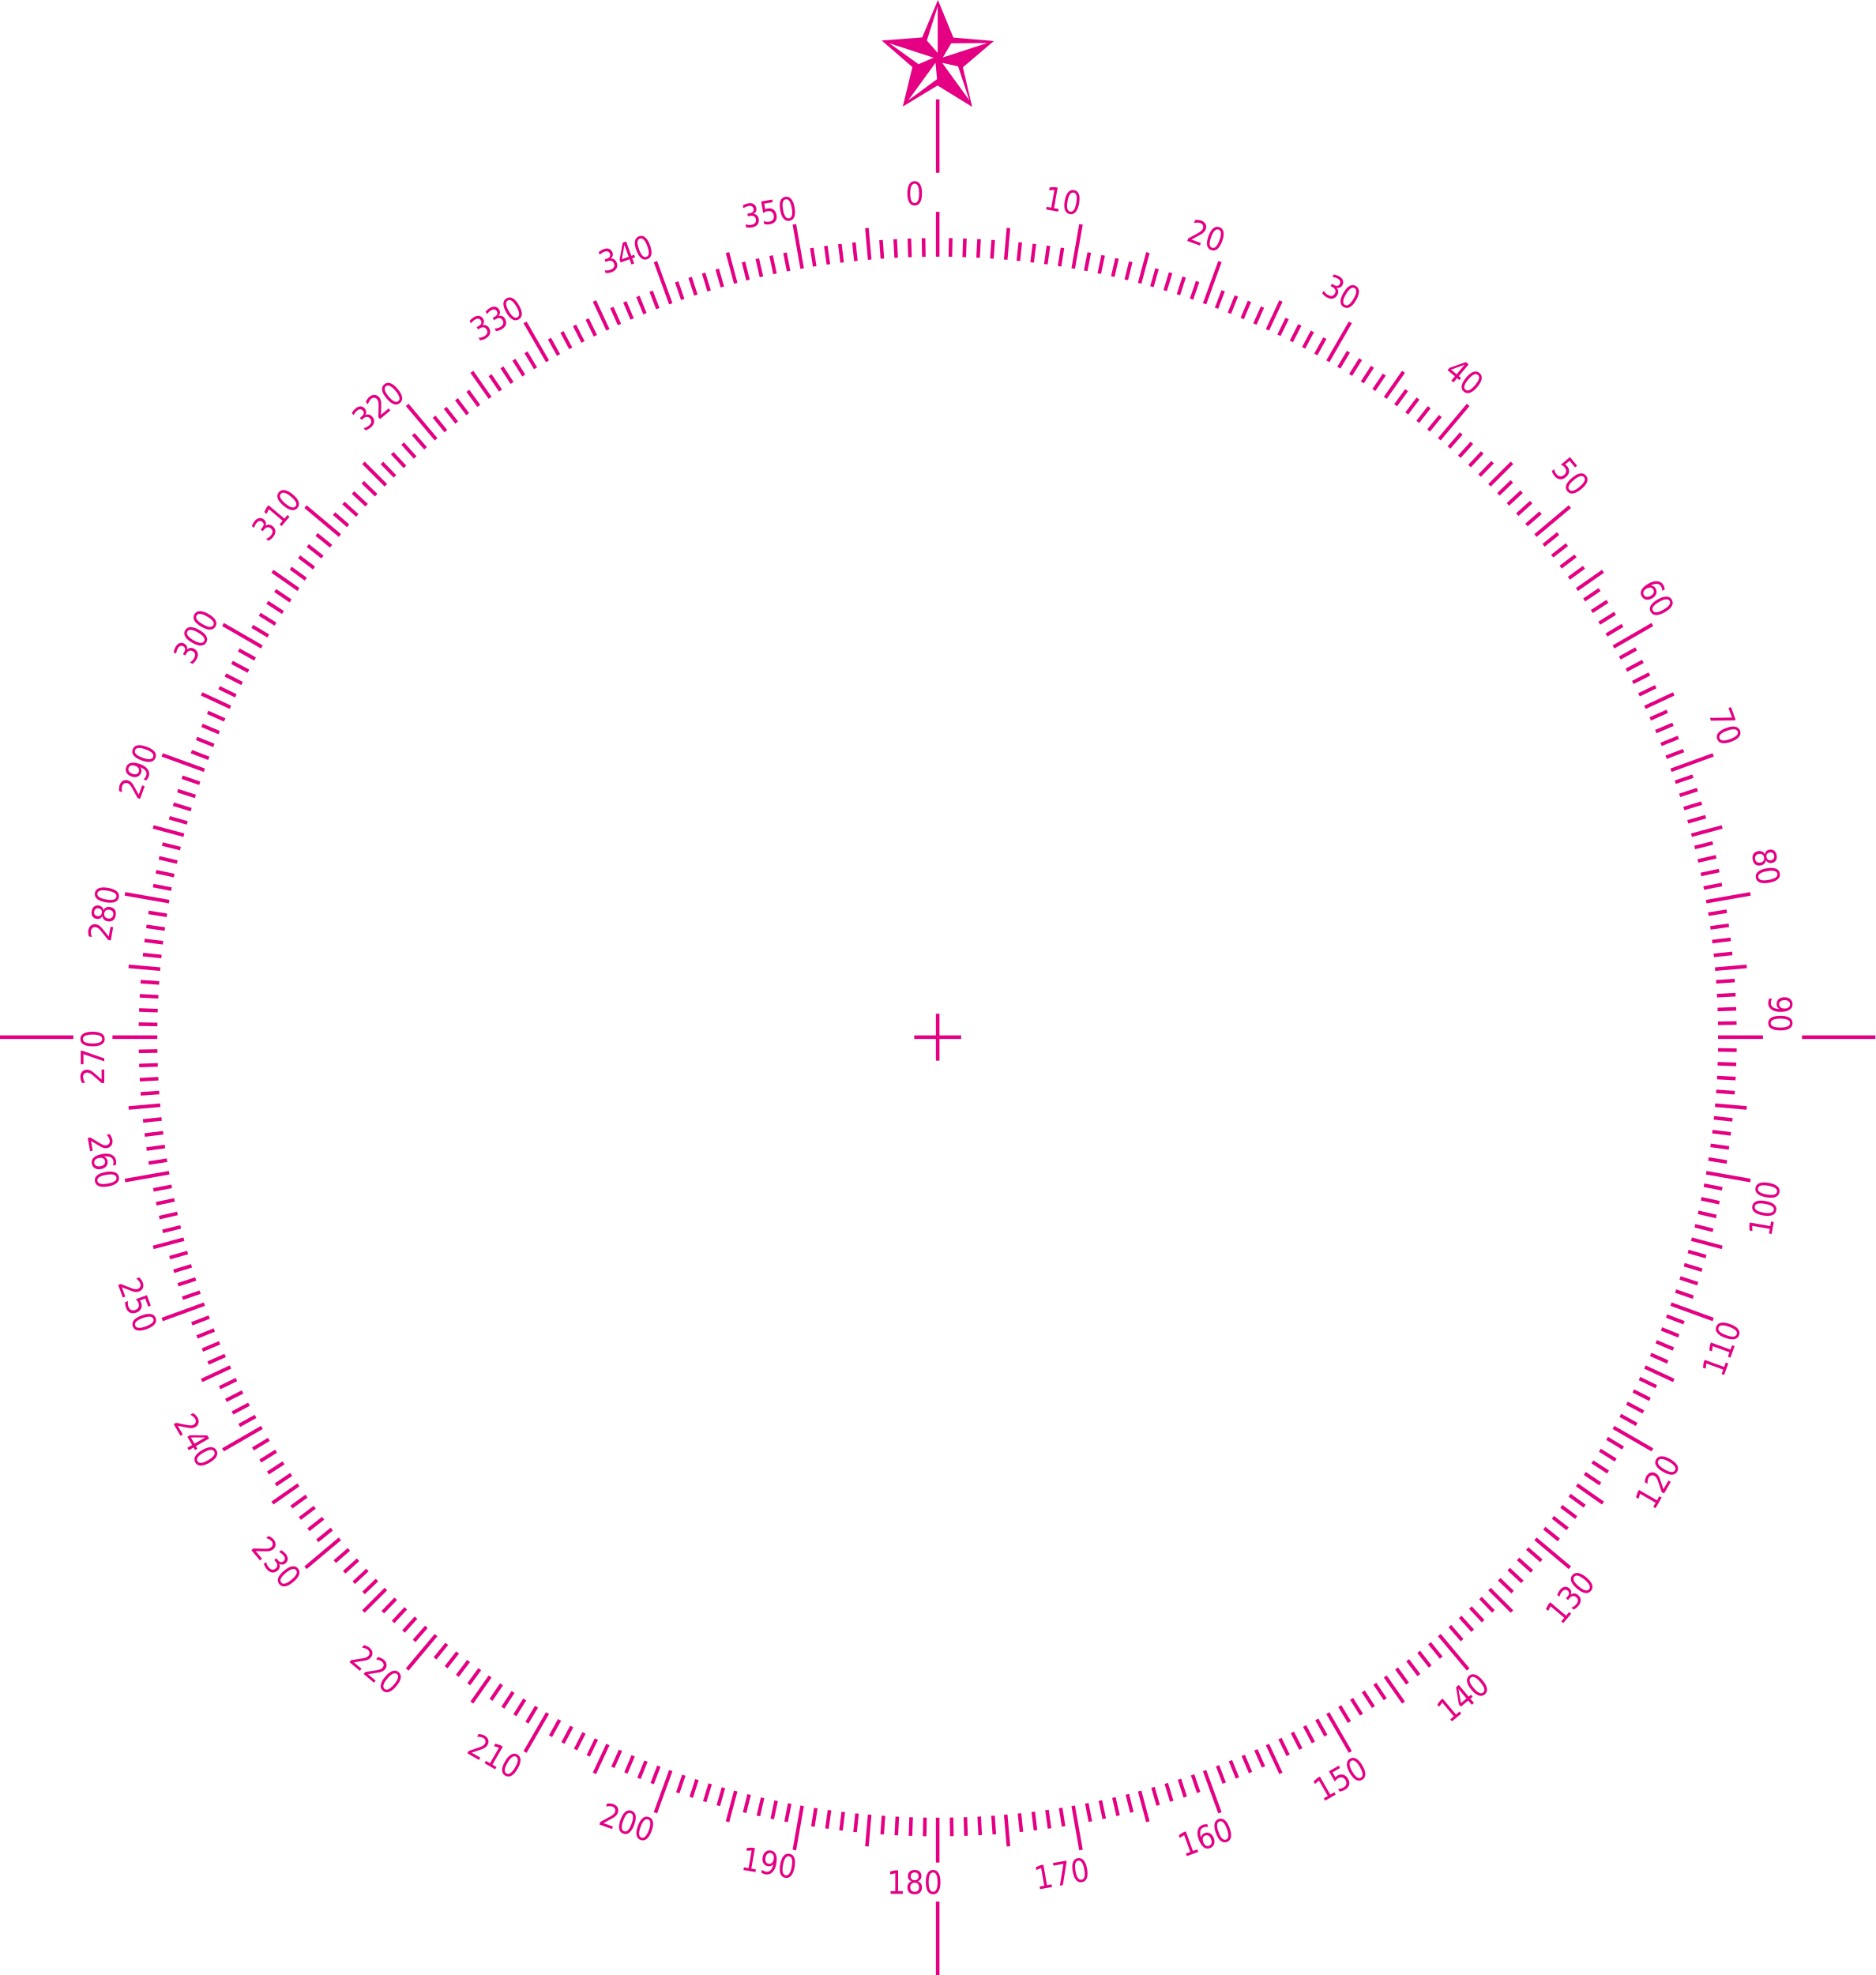
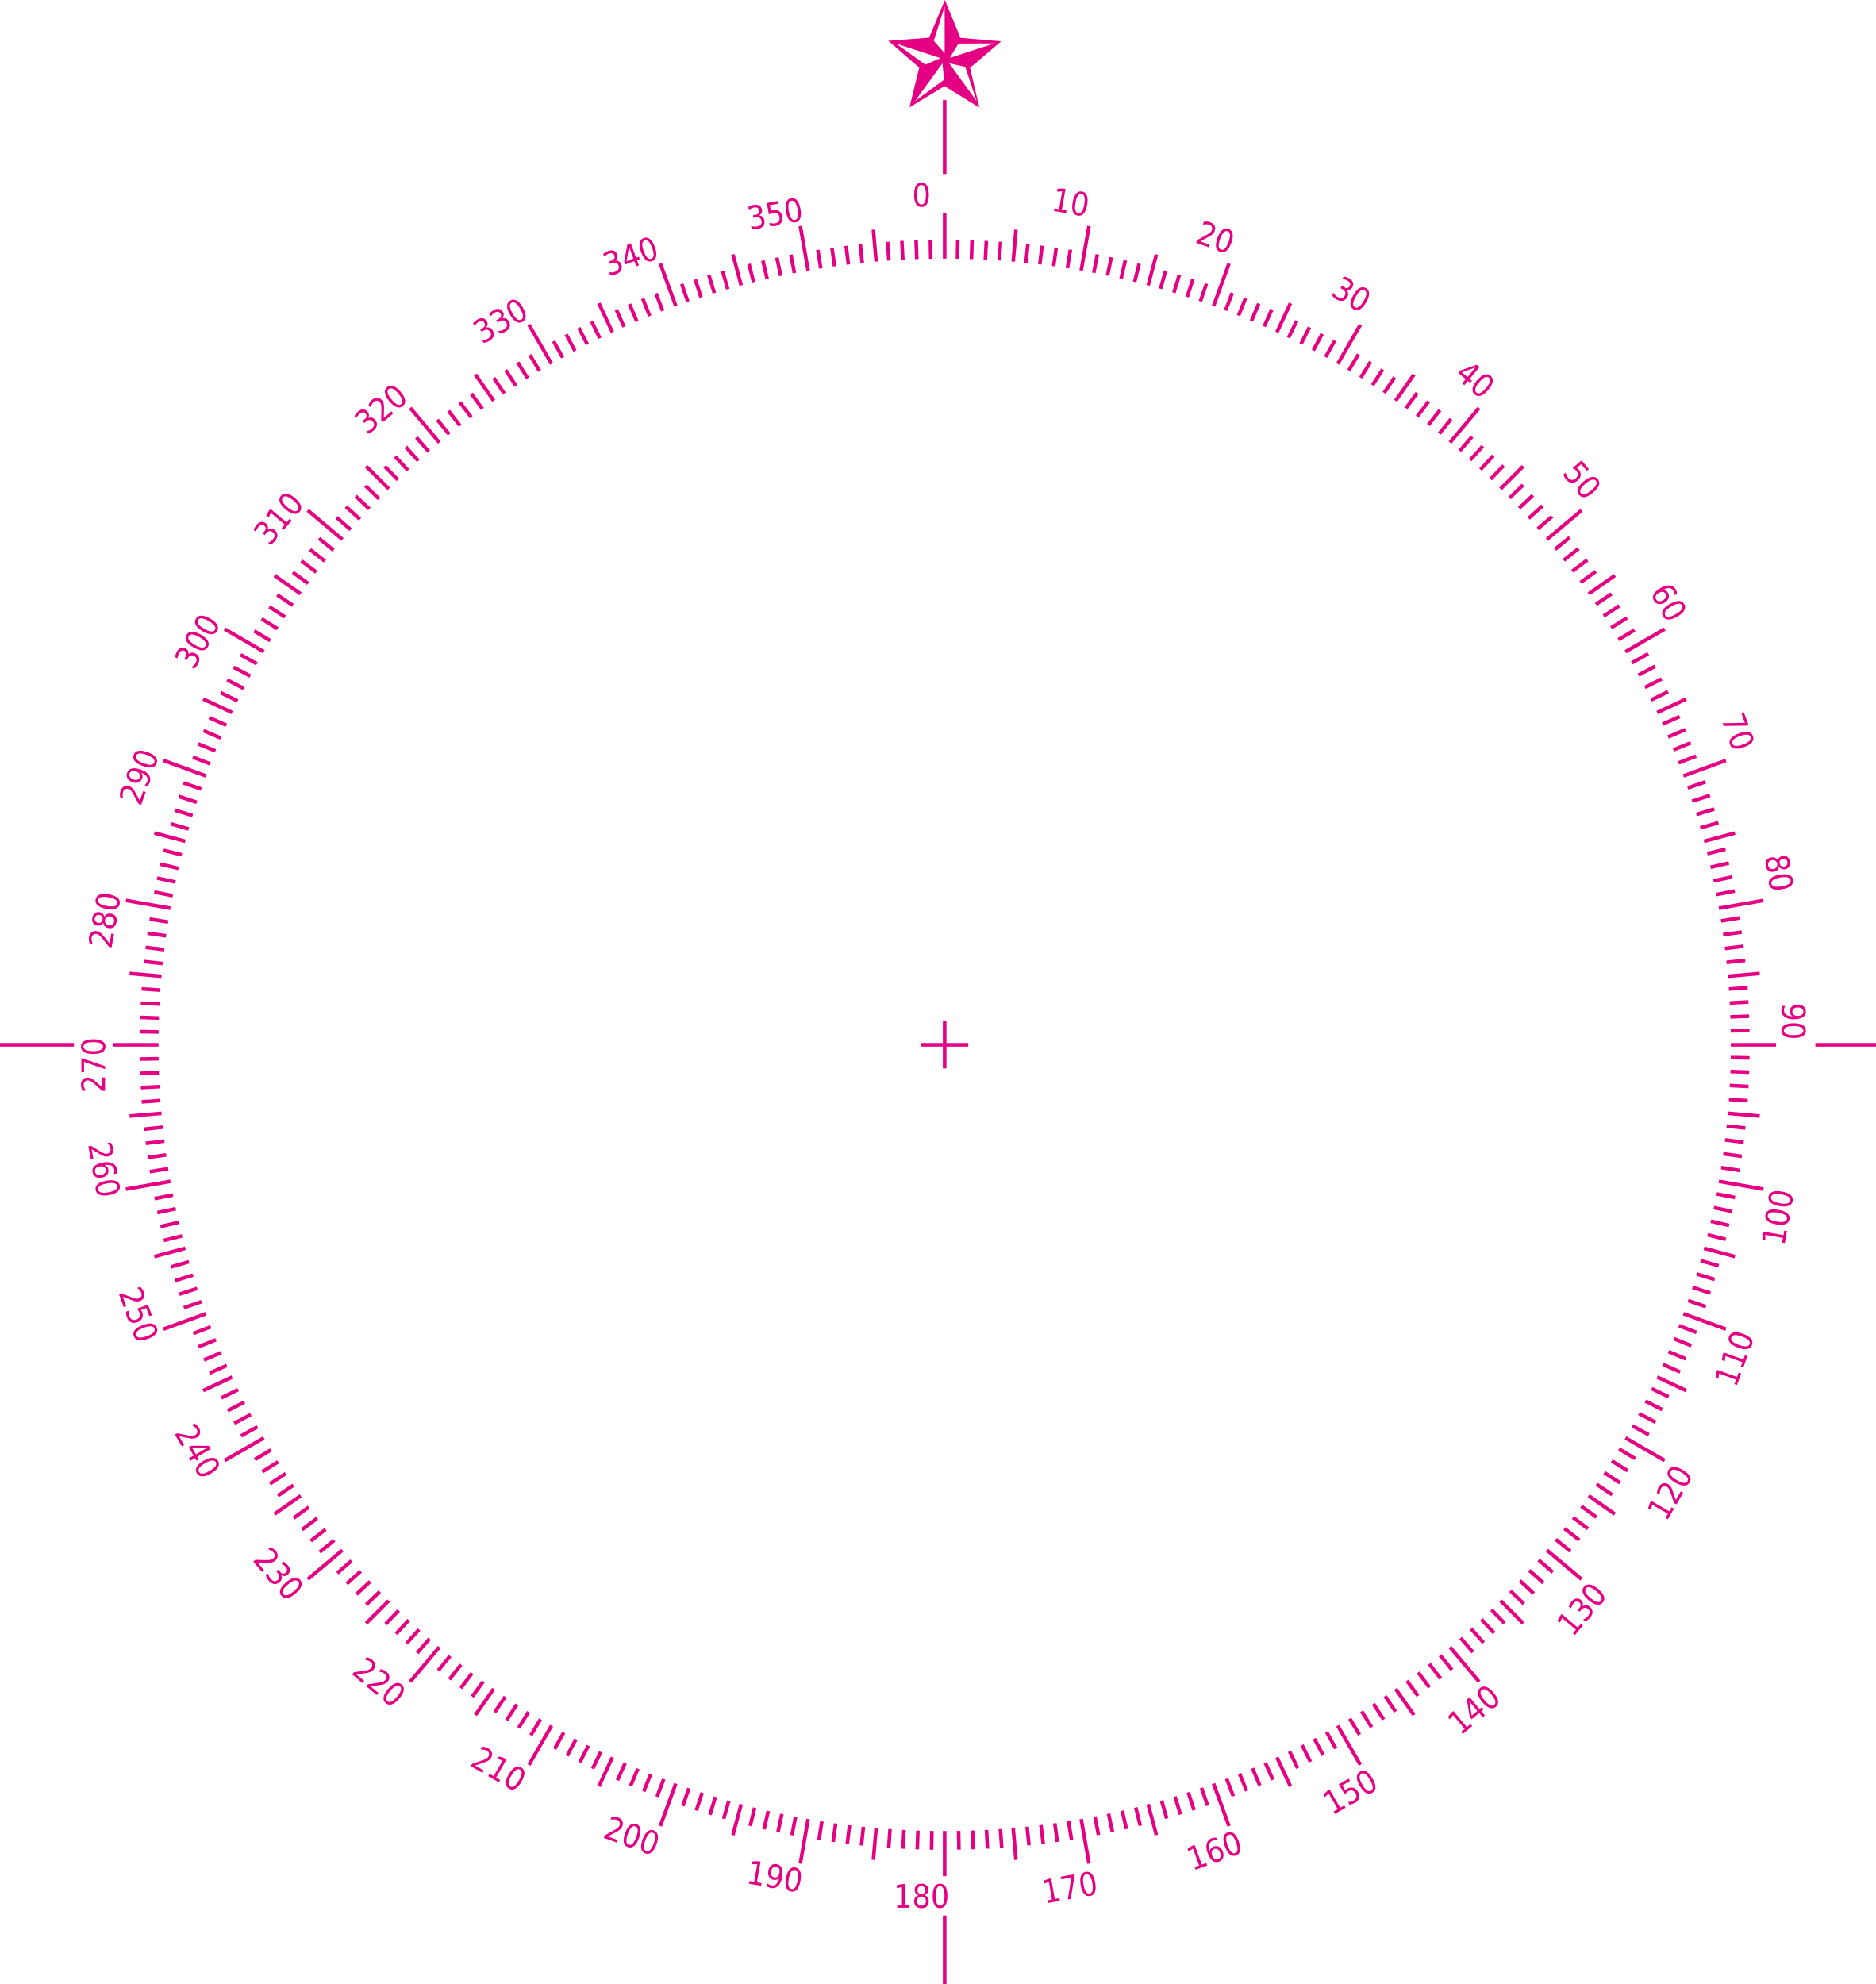
- <svg xmlns="http://www.w3.org/2000/svg" version="1.0" id="svg1901" viewport="0 0 104.755 110.305">
+ <svg xmlns="http://www.w3.org/2000/svg" version="1.0" id="svg1901" viewport="0 0 104.755 110.305" width="104px" height="110px">
  <defs id="defs1903" />
  <g id="g2491" transform="matrix(0.1,0,0,0.1,-2.625,-1.278125)">
    <path style="color:#000000;font-style:normal;font-variant:normal;font-weight:normal;font-stretch:semi-condensed;font-size:18px;line-height:125%;font-family:'DejaVu Sans';-inkscape-font-specification:'DejaVu Sans Semi-Condensed';text-align:center;writing-mode:lr-tb;text-anchor:middle;display:inline;overflow:visible;visibility:visible;fill:none;stroke:#e50083;stroke-width:2;stroke-linecap:butt;stroke-linejoin:miter;stroke-miterlimit:4;stroke-dashoffset:0;stroke-opacity:1;marker:none;enable-background:accumulate" id="path6011" d="m 806.344,944.632 6.117,8.419 m 0.102,-13.021 6.263,8.311 m -0.126,-13.021 6.407,8.201 m -0.353,-13.016 6.549,8.088 m -1.088,-12.619 16.114,19.204 m 37.614,-72.931 19.204,16.114 m -67.049,32.59 6.828,7.854 m -1.034,-12.98 6.963,7.734 m -1.26,-12.96 7.098,7.611 m -1.486,-12.936 7.229,7.486 m 3.239,-17.994 7.486,7.229 m -2.161,-12.84 7.611,7.097 m -2.385,-12.801 7.734,6.964 m -2.608,-12.757 7.854,6.828 m 1.658,-18.207 8.088,6.549 m -3.272,-12.603 8.201,6.407 m -3.492,-12.544 8.311,6.263 m -3.71,-12.482 8.419,6.117 m -53.161,46.289 12.547,12.547 m 56.73,-102.815 21.71,12.534 m 10.402,-81.398 23.557,8.574 m -3.891,-81.967 24.688,4.353 m -18.065,-80.047 25.068,2e-5 m -31.691,-75.694 24.688,-4.353 m -92.516,323.694 8.628,5.819 m -4.358,-12.27 8.728,5.668 m -4.572,-12.192 8.826,5.515 m -4.784,-12.111 8.921,5.36 m -1.529,-18.219 9.102,5.045 m -5.411,-11.844 9.189,4.886 m -5.617,-11.747 9.273,4.725 m -5.821,-11.648 9.354,4.562 m -3.111,-18.016 9.507,4.233 m -6.422,-11.327 9.579,4.066 m -6.619,-11.213 9.649,3.898 m -6.814,-11.096 9.716,3.729 m -4.669,-17.677 9.84,3.388 m -7.385,-10.724 9.897,3.216 m -7.571,-10.594 9.952,3.043 m -7.755,-10.46 10.004,2.868 m -6.192,-17.202 10.098,2.518 m -8.292,-10.04 10.14,2.341 m -8.466,-9.893 10.18,2.164 m -8.637,-9.744 10.216,1.986 m -7.668,-16.597 10.279,1.628 m -9.135,-9.279 10.306,1.448 m -9.296,-9.118 10.329,1.268 m -9.454,-8.954 10.35,1.088 m -9.085,-15.866 10.382,0.726 m -9.909,-8.447 10.393,0.545 m -10.055,-8.273 10.401,0.363 m -10.198,-8.096 10.405,0.182 m -10.433,-15.014 10.405,-0.182 m -10.608,-7.551 10.4,-0.363 m -10.738,-7.365 10.393,-0.545 m -10.865,-7.177 10.382,-0.726 m -11.702,-14.047 10.35,-1.088 m -11.225,-6.598 10.329,-1.268 m -11.339,-6.401 10.306,-1.448 m -11.449,-6.202 10.279,-1.628 m -12.882,-12.974 10.216,-1.986 m -11.758,-5.595 10.179,-2.164 m -11.854,-5.389 10.14,-2.341 m -11.946,-5.181 10.098,-2.518 m -75.88,358.486 14.535,10.177 m 23.456,-75.979 16.081,7.499 m 9.906,-78.898 17.139,4.592 m -3.945,-79.42 17.676,1.546 m -17.676,-77.528 17.676,-1.546 M 325.408,218.48 320.048,209.559 m -1.236,12.962 -5.515,-8.826 m -1.009,12.982 -5.668,-8.728 m -0.783,12.998 -5.819,-8.628 m -88.834,95.512 -8.088,-6.549 m 3.272,12.603 -8.201,-6.407 m 3.492,12.544 -8.311,-6.263 m 3.71,12.482 -8.419,-6.117 m -0.065,18.283 -8.628,-5.819 m 4.358,12.27 -8.728,-5.668 m 4.572,12.192 -8.826,-5.515 m 4.784,12.111 -8.92,-5.36 m 102.648,-104.483 -16.114,-19.204 m -37.614,72.931 -19.204,-16.114 m 96.803,-56.272 -6.117,-8.419 m -0.101,13.021 -6.263,-8.311 m 0.126,13.021 -6.407,-8.201 m 0.353,13.016 -6.549,-8.088 m -4.795,17.643 -6.828,-7.854 m 1.034,12.98 -6.964,-7.734 m 1.26,12.96 -7.097,-7.611 m 1.486,12.936 -7.229,-7.486 m -3.239,17.994 -7.486,-7.229 m 2.161,12.841 -7.611,-7.098 m 2.385,12.801 -7.734,-6.964 m 2.608,12.757 -7.854,-6.828 m 87.163,-64.64 -10.177,-14.535 m -48.028,63.375 -12.547,-12.547 m -36.293,70.752 -14.535,-10.177 m -5.902,42.252 -21.71,-12.534 m -10.402,81.398 -23.557,-8.574 m 3.891,81.967 -24.688,-4.353 m 18.065,80.047 -25.068,10e-6 m 31.691,75.693 -24.688,4.353 m 44.353,69.04 -23.557,8.574 m 55.668,60.29 -21.71,12.534 m 17.901,-441.703 -9.102,-5.045 m 5.411,11.844 -9.189,-4.886 m 5.617,11.747 -9.273,-4.725 m 5.821,11.648 -9.354,-4.562 m 3.111,18.016 -9.507,-4.233 m 6.423,11.327 -9.58,-4.066 m 6.619,11.213 -9.649,-3.898 m 6.814,11.096 -9.716,-3.73 m 4.669,17.677 -9.84,-3.388 m 7.385,10.724 -9.898,-3.216 m 7.571,10.594 -9.952,-3.043 m 7.755,10.46 -10.004,-2.869 m 6.192,17.202 -10.098,-2.518 m 8.292,10.04 -10.14,-2.341 m 8.466,9.893 -10.18,-2.164 m 8.637,9.744 -10.216,-1.986 m 7.668,16.597 -10.279,-1.628 m 9.135,9.279 -10.306,-1.448 m 9.296,9.118 -10.329,-1.268 m 9.454,8.954 -10.35,-1.088 m 9.085,15.866 -10.382,-0.726 m 9.909,8.447 -10.393,-0.545 m 10.055,8.273 -10.401,-0.363 m 10.198,8.096 -10.405,-0.182 m 10.433,15.014 -10.405,0.182 m 10.608,7.551 -10.401,0.363 m 10.738,7.365 -10.393,0.545 m 10.865,7.177 -10.382,0.726 m 11.702,14.047 -10.35,1.088 m 11.226,6.598 -10.329,1.268 m 11.339,6.401 -10.306,1.448 m 11.449,6.202 -10.279,1.628 m 12.882,12.974 -10.216,1.986 m 11.758,5.595 -10.18,2.164 m 11.854,5.389 -10.14,2.341 m 11.946,5.181 -10.098,2.518 m 13.964,11.802 -10.004,2.869 m 12.201,4.549 -9.952,3.043 m 12.278,4.335 -9.898,3.216 m 12.352,4.12 -9.84,3.388 m 14.939,10.54 -9.716,3.729 m 12.551,3.468 -9.649,3.899 m 12.609,3.248 -9.58,4.066 m 12.664,3.028 -9.507,4.233 m 15.801,9.198 -9.354,4.562 m 12.805,2.361 -9.273,4.725 m 12.845,2.137 -9.189,4.886 m 12.88,1.913 -9.102,5.045 m -4.938,-401.054 -16.081,-7.499 m -9.906,78.898 -17.139,-4.592 m 3.945,79.42 -17.676,-1.546 m 17.676,77.528 -17.676,1.546 m 30.87,73.281 -17.139,4.592 m 43.126,66.807 -16.081,7.499 m 77.217,88.481 -19.204,16.114 m 72.931,37.614 -16.114,19.204 m -77.27,-128.507 -8.92,5.36 m 12.962,1.236 -8.826,5.515 m 12.982,1.009 -8.728,5.668 m 12.998,0.783 -8.628,5.819 m 17.158,6.314 -8.419,6.117 m 13.021,0.101 -8.311,6.263 m 13.021,-0.126 -8.201,6.407 m 13.016,-0.353 -8.088,6.549 m 17.643,4.795 -7.854,6.828 m 12.98,-1.034 -7.734,6.964 m 12.96,-1.26 -7.611,7.097 m 12.936,-1.486 -7.486,7.229 m 17.994,3.239 -7.229,7.486 m 12.841,-2.161 -7.097,7.611 m 12.801,-2.385 -6.964,7.734 m 12.757,-2.608 -6.828,7.854 m -64.634,-87.168 -14.535,10.177 m 63.375,48.028 -12.547,12.547 m 102.821,56.736 -12.534,21.71 m 81.398,10.402 -8.574,23.557 m 81.967,-3.891 -4.353,24.688 m 80.047,-18.065 10e-6,25.068 m 75.693,-31.691 4.353,24.688 m 69.04,-44.353 8.574,23.557 m 60.29,-55.668 12.534,21.71 m -474.132,-37.76 -5.819,8.628 m 12.27,-4.358 -5.668,8.728 m 12.192,-4.572 -5.515,8.826 m 12.111,-4.784 -5.36,8.92 m 18.219,-1.529 -5.045,9.102 m 11.844,-5.411 -4.886,9.189 m 11.747,-5.617 -4.725,9.273 m 11.648,-5.821 -4.562,9.354 m 18.016,-3.111 -4.233,9.507 m 11.327,-6.422 -4.066,9.58 m 11.213,-6.619 -3.898,9.649 m 11.096,-6.814 -3.729,9.716 m 17.677,-4.669 -3.388,9.84 m 10.724,-7.385 -3.216,9.898 m 10.594,-7.571 -3.043,9.952 m 10.46,-7.755 -2.869,10.004 m 17.202,-6.192 -2.518,10.098 m 10.04,-8.292 -2.341,10.14 m 9.893,-8.466 -2.164,10.18 m 9.744,-8.637 -1.986,10.216 m 16.597,-7.668 -1.628,10.279 m 9.279,-9.135 -1.448,10.306 m 9.118,-9.296 -1.268,10.329 m 8.954,-9.454 -1.088,10.35 m 15.866,-9.085 -0.726,10.382 m 8.447,-9.909 -0.545,10.393 m 8.273,-10.055 -0.363,10.401 m 8.096,-10.198 -0.182,10.405 m 15.014,-10.433 0.182,10.405 m 7.552,-10.608 0.363,10.4 m 7.365,-10.738 0.545,10.393 m 7.177,-10.865 0.726,10.382 m 14.047,-11.702 1.088,10.35 m 6.598,-11.226 1.268,10.329 m 6.401,-11.339 1.448,10.306 m 6.202,-11.449 1.628,10.279 m 12.974,-12.882 1.986,10.216 m 5.595,-11.758 2.164,10.179 m 5.389,-11.854 2.341,10.14 m 5.181,-11.946 2.518,10.098 m 11.802,-13.964 2.869,10.004 m 4.549,-12.201 3.043,9.952 m 4.335,-12.278 3.216,9.898 m 4.12,-12.352 3.388,9.84 m 10.54,-14.939 3.73,9.716 m 3.468,-12.551 3.898,9.649 m 3.248,-12.609 4.066,9.58 m 3.028,-12.664 4.233,9.507 m 9.198,-15.801 4.562,9.354 m 2.361,-12.805 4.725,9.273 m 2.137,-12.845 4.886,9.189 m 1.913,-12.88 5.045,9.102 m 7.785,-16.542 5.36,8.92 m 1.236,-12.962 5.515,8.825 m 1.009,-12.982 5.668,8.728 m 0.783,-12.998 5.82,8.628 m -500.026,-12.676 -10.177,14.535 m 75.979,23.456 -7.499,16.081 m 78.898,9.906 -4.592,17.139 m 79.42,-3.945 -1.546,17.676 m 77.528,-17.676 1.546,17.676 m 73.281,-30.87 4.592,17.139 m 66.807,-43.126 7.499,16.081 m 58.303,-54.072 10.177,14.535 m -534.42,-32.753 -6.549,8.088 m 12.603,-3.272 -6.407,8.201 m 12.544,-3.492 -6.263,8.311 m 12.482,-3.71 -6.117,8.419 m 671.544,-510.473 23.557,-8.574 m -55.668,-60.29 21.71,-12.534 m -65.292,-49.707 19.203,-16.114 m 65.858,176.032 10.004,-2.869 m -12.201,-4.549 9.952,-3.043 m -12.278,-4.335 9.898,-3.216 m -12.352,-4.12 9.84,-3.388 m -14.939,-10.54 9.716,-3.73 m -12.551,-3.468 9.649,-3.898 m -12.609,-3.248 9.58,-4.066 m -12.664,-3.028 9.507,-4.233 m -15.801,-9.198 9.354,-4.562 m -12.805,-2.361 9.273,-4.725 m -12.845,-2.137 9.189,-4.886 m -12.88,-1.913 9.102,-5.045 m -16.542,-7.785 8.92,-5.36 m -12.962,-1.236 8.825,-5.515 m -12.982,-1.009 8.728,-5.668 m -12.998,-0.783 8.628,-5.82 m -17.158,-6.314 8.419,-6.117 m -13.021,-0.102 8.311,-6.263 m -13.021,0.126 8.201,-6.407 m -13.016,0.353 8.088,-6.549 m 74.504,168.456 17.139,-4.592 m -43.126,-66.807 16.081,-7.499 m -54.072,-58.303 14.535,-10.177 m -91.408,-73.717 16.114,-19.203 m 32.59,67.049 7.854,-6.828 m -12.98,1.034 7.734,-6.963 m -12.96,1.26 7.611,-7.098 m -12.936,1.486 7.486,-7.229 m -17.994,-3.239 7.229,-7.486 m -12.84,2.161 7.097,-7.611 m -12.801,2.385 6.964,-7.734 m -12.757,2.608 6.828,-7.854 m -18.207,-1.658 6.549,-8.088 m -12.603,3.272 6.407,-8.201 m -12.544,3.492 6.263,-8.311 m -12.482,3.71 6.117,-8.419 m -18.283,-0.065 5.819,-8.628 m -12.27,4.358 5.668,-8.728 m -12.192,4.572 5.515,-8.826 m -12.111,4.784 5.36,-8.921 m 78.788,74.609 12.547,-12.547 m -70.752,-36.293 10.177,-14.535 m -260.197,-64.296 v -25.068 m -75.693,31.691 -4.353,-24.688 m -69.04,44.353 -8.574,-23.557 M 332.073,214.553 319.539,192.844 m 448.436,21.71 12.534,-21.71 m -81.398,-10.402 8.574,-23.557 m -81.967,3.891 4.353,-24.688 m -87.782,18.133 -0.182,-10.405 m -7.551,10.608 -0.363,-10.401 m -7.365,10.738 -0.545,-10.393 m -7.177,10.865 -0.726,-10.382 m -14.047,11.702 -1.088,-10.35 m -6.598,11.226 -1.268,-10.329 m -6.401,11.339 -1.448,-10.306 m -6.202,11.449 -1.628,-10.279 m -12.974,12.882 -1.986,-10.216 m -5.595,11.758 -2.164,-10.179 m -5.389,11.854 -2.341,-10.14 m -5.181,11.946 -2.518,-10.098 m -11.802,13.964 -2.869,-10.004 m -4.549,12.201 -3.043,-9.952 m -4.335,12.278 -3.216,-9.898 m -4.12,12.352 -3.388,-9.84 m -10.54,14.939 -3.729,-9.716 m -3.468,12.551 -3.898,-9.649 m -3.248,12.609 -4.066,-9.58 m -3.028,12.664 -4.233,-9.507 m -9.198,15.801 -4.562,-9.354 m -2.361,12.805 -4.725,-9.273 m -2.137,12.845 -4.886,-9.189 m -1.913,12.88 -5.045,-9.102 m 428.048,8.807 5.045,-9.102 m -11.844,5.411 4.886,-9.189 m -11.747,5.617 4.725,-9.273 m -11.648,5.821 4.562,-9.354 m -18.016,3.111 4.233,-9.507 m -11.327,6.422 4.066,-9.579 m -11.213,6.619 3.899,-9.649 m -11.096,6.814 3.729,-9.716 m -17.677,4.669 3.388,-9.84 m -10.724,7.385 3.216,-9.897 m -10.594,7.571 3.043,-9.952 m -10.46,7.755 2.869,-10.004 m -17.202,6.192 2.518,-10.098 m -10.04,8.292 2.341,-10.14 m -9.893,8.466 2.164,-10.18 m -9.744,8.637 1.986,-10.216 m -16.597,7.668 1.628,-10.279 m -9.279,9.135 1.448,-10.306 m -9.118,9.296 1.268,-10.329 m -8.954,9.454 1.088,-10.35 m -15.866,9.085 0.726,-10.382 m -8.447,9.909 0.545,-10.393 m -8.273,10.055 0.363,-10.401 m -8.096,10.198 0.182,-10.405 m -45.269,12.024 -1.546,-17.676 m -73.281,30.87 -4.592,-17.139 m -66.807,43.126 -7.499,-16.081 m 375.934,16.081 7.499,-16.081 m -78.898,-9.906 4.592,-17.139 m -79.42,3.945 1.546,-17.676 m -39.537,16.017 v -10.407" />
    <path style="color:#000000;font-style:normal;font-variant:normal;font-weight:normal;font-stretch:semi-condensed;font-size:18px;line-height:125%;font-family:'DejaVu Sans';-inkscape-font-specification:'DejaVu Sans Semi-Condensed';text-align:center;writing-mode:lr-tb;text-anchor:middle;display:inline;overflow:visible;visibility:visible;fill:none;stroke:#e50083;stroke-width:2;stroke-linecap:butt;stroke-linejoin:miter;stroke-miterlimit:4;stroke-dasharray:none;stroke-dashoffset:0;stroke-opacity:1;marker:none;enable-background:accumulate" id="path7873" d="m 67.25,592.055 h -41" />
    <path style="color:#000000;font-style:normal;font-variant:normal;font-weight:normal;font-stretch:semi-condensed;font-size:18px;line-height:125%;font-family:'DejaVu Sans';-inkscape-font-specification:'DejaVu Sans Semi-Condensed';text-align:center;writing-mode:lr-tb;text-anchor:middle;display:inline;overflow:visible;visibility:visible;fill:none;stroke:#e50083;stroke-width:2;stroke-linecap:butt;stroke-linejoin:miter;stroke-miterlimit:4;stroke-dasharray:none;stroke-dashoffset:0;stroke-opacity:1;marker:none;enable-background:accumulate" id="path7875" d="m 550.024,1074.829 v 41" />
    <path style="color:#000000;font-style:normal;font-variant:normal;font-weight:normal;font-stretch:semi-condensed;font-size:18px;line-height:125%;font-family:'DejaVu Sans';-inkscape-font-specification:'DejaVu Sans Semi-Condensed';text-align:center;writing-mode:lr-tb;text-anchor:middle;display:inline;overflow:visible;visibility:visible;fill:none;stroke:#e50083;stroke-width:2;stroke-linecap:butt;stroke-linejoin:miter;stroke-miterlimit:4;stroke-dasharray:none;stroke-dashoffset:0;stroke-opacity:1;marker:none;enable-background:accumulate" id="path7877" d="m 1032.798,592.055 h 41" />
    <path style="color:#000000;font-style:normal;font-variant:normal;font-weight:normal;font-stretch:semi-condensed;font-size:18px;line-height:125%;font-family:'DejaVu Sans';-inkscape-font-specification:'DejaVu Sans Semi-Condensed';text-align:center;writing-mode:lr-tb;text-anchor:middle;display:inline;overflow:visible;visibility:visible;fill:none;stroke:#e50083;stroke-width:2;stroke-linecap:butt;stroke-linejoin:miter;stroke-miterlimit:4;stroke-dasharray:none;stroke-dashoffset:0;stroke-opacity:1;marker:none;enable-background:accumulate" id="path7879" d="m 550.024,109.281 v -41" />
    <text style="font-style:normal;font-variant:normal;font-weight:normal;font-stretch:semi-condensed;font-size:18px;line-height:125%;font-family:'DejaVu Sans';-inkscape-font-specification:'DejaVu Sans Semi-Condensed';text-align:center;writing-mode:lr-tb;text-anchor:middle;fill:#e50083;fill-opacity:1;stroke:none" xml:space="preserve" id="text7881" y="127.326" x="550.015">
      <tspan style="font-style:normal;font-variant:normal;font-weight:normal;font-stretch:semi-condensed;font-size:18px;line-height:125%;font-family:'DejaVu Sans';-inkscape-font-specification:'DejaVu Sans Semi-Condensed';text-align:center;writing-mode:lr-tb;text-anchor:middle;fill:#e50083;fill-opacity:1" id="tspan7883" y="127.326" x="550.015">0</tspan>
    </text>
    <text style="font-style:normal;font-variant:normal;font-weight:normal;font-stretch:semi-condensed;font-size:18px;line-height:125%;font-family:'DejaVu Sans';-inkscape-font-specification:'DejaVu Sans Semi-Condensed';text-align:center;writing-mode:lr-tb;text-anchor:middle;fill:#e50083;fill-opacity:1;stroke:none" xml:space="preserve" id="text8009" transform="rotate(-10)" y="214.92" x="439.065">
      <tspan style="font-style:normal;font-variant:normal;font-weight:normal;font-stretch:semi-condensed;font-size:18px;line-height:125%;font-family:'DejaVu Sans';-inkscape-font-specification:'DejaVu Sans Semi-Condensed';text-align:center;writing-mode:lr-tb;text-anchor:middle;fill:#e50083;fill-opacity:1" id="tspan8011" y="214.92" x="439.065">350</tspan>
    </text>
    <text style="font-style:normal;font-variant:normal;font-weight:normal;font-stretch:semi-condensed;font-size:18px;line-height:125%;font-family:'DejaVu Sans';-inkscape-font-specification:'DejaVu Sans Semi-Condensed';text-align:center;writing-mode:lr-tb;text-anchor:middle;fill:#e50083;fill-opacity:1;stroke:none" xml:space="preserve" id="text8013" transform="rotate(-20)" y="280.436" x="313.116">
      <tspan style="font-style:normal;font-variant:normal;font-weight:normal;font-stretch:semi-condensed;font-size:18px;line-height:125%;font-family:'DejaVu Sans';-inkscape-font-specification:'DejaVu Sans Semi-Condensed';text-align:center;writing-mode:lr-tb;text-anchor:middle;fill:#e50083;fill-opacity:1" id="tspan8015" y="280.436" x="313.116">340</tspan>
    </text>
    <text style="font-style:normal;font-variant:normal;font-weight:normal;font-stretch:semi-condensed;font-size:18px;line-height:125%;font-family:'DejaVu Sans';-inkscape-font-specification:'DejaVu Sans Semi-Condensed';text-align:center;writing-mode:lr-tb;text-anchor:middle;fill:#e50083;fill-opacity:1;stroke:none" xml:space="preserve" id="text8017" transform="rotate(-40.00001)" y="342.433" x="40.889">
      <tspan style="font-style:normal;font-variant:normal;font-weight:normal;font-stretch:semi-condensed;font-size:18px;line-height:125%;font-family:'DejaVu Sans';-inkscape-font-specification:'DejaVu Sans Semi-Condensed';text-align:center;writing-mode:lr-tb;text-anchor:middle;fill:#e50083;fill-opacity:1" id="tspan8019" y="342.433" x="40.889">320</tspan>
    </text>
    <text style="font-style:normal;font-variant:normal;font-weight:normal;font-stretch:semi-condensed;font-size:18px;line-height:125%;font-family:'DejaVu Sans';-inkscape-font-specification:'DejaVu Sans Semi-Condensed';text-align:center;writing-mode:lr-tb;text-anchor:middle;fill:#e50083;fill-opacity:1;stroke:none" xml:space="preserve" id="text8021" transform="rotate(-30.00001)" y="323.309" x="180.614">
      <tspan style="font-style:normal;font-variant:normal;font-weight:normal;font-stretch:semi-condensed;font-size:18px;line-height:125%;font-family:'DejaVu Sans';-inkscape-font-specification:'DejaVu Sans Semi-Condensed';text-align:center;writing-mode:lr-tb;text-anchor:middle;fill:#e50083;fill-opacity:1" id="tspan8023" y="323.309" x="180.614">330</tspan>
    </text>
    <text style="font-style:normal;font-variant:normal;font-weight:normal;font-stretch:semi-condensed;font-size:18px;line-height:125%;font-family:'DejaVu Sans';-inkscape-font-specification:'DejaVu Sans Semi-Condensed';text-align:center;writing-mode:lr-tb;text-anchor:middle;fill:#e50083;fill-opacity:1;stroke:none" xml:space="preserve" id="text8025" transform="rotate(-50.00001)" y="337.711" x="-100.859">
      <tspan style="font-style:normal;font-variant:normal;font-weight:normal;font-stretch:semi-condensed;font-size:18px;line-height:125%;font-family:'DejaVu Sans';-inkscape-font-specification:'DejaVu Sans Semi-Condensed';text-align:center;writing-mode:lr-tb;text-anchor:middle;fill:#e50083;fill-opacity:1" id="tspan8027" y="337.711" x="-100.859">310</tspan>
    </text>
    <text style="font-style:normal;font-variant:normal;font-weight:normal;font-stretch:semi-condensed;font-size:18px;line-height:125%;font-family:'DejaVu Sans';-inkscape-font-specification:'DejaVu Sans Semi-Condensed';text-align:center;writing-mode:lr-tb;text-anchor:middle;fill:#e50083;fill-opacity:1;stroke:none" xml:space="preserve" id="text8029" transform="rotate(-60.00001)" y="308.06" x="-238.222">
      <tspan style="font-style:normal;font-variant:normal;font-weight:normal;font-stretch:semi-condensed;font-size:18px;line-height:125%;font-family:'DejaVu Sans';-inkscape-font-specification:'DejaVu Sans Semi-Condensed';text-align:center;writing-mode:lr-tb;text-anchor:middle;fill:#e50083;fill-opacity:1" id="tspan8031" y="308.06" x="-238.222">300</tspan>
    </text>
    <text style="font-style:normal;font-variant:normal;font-weight:normal;font-stretch:semi-condensed;font-size:18px;line-height:125%;font-family:'DejaVu Sans';-inkscape-font-specification:'DejaVu Sans Semi-Condensed';text-align:center;writing-mode:lr-tb;text-anchor:middle;fill:#e50083;fill-opacity:1;stroke:none" xml:space="preserve" id="text8033" transform="rotate(-70.00001)" y="255.173" x="-368.445">
      <tspan style="font-style:normal;font-variant:normal;font-weight:normal;font-stretch:semi-condensed;font-size:18px;line-height:125%;font-family:'DejaVu Sans';-inkscape-font-specification:'DejaVu Sans Semi-Condensed';text-align:center;writing-mode:lr-tb;text-anchor:middle;fill:#e50083;fill-opacity:1" id="tspan8035" y="255.173" x="-368.445">290</tspan>
    </text>
    <text style="font-style:normal;font-variant:normal;font-weight:normal;font-stretch:semi-condensed;font-size:18px;line-height:125%;font-family:'DejaVu Sans';-inkscape-font-specification:'DejaVu Sans Semi-Condensed';text-align:center;writing-mode:lr-tb;text-anchor:middle;fill:#e50083;fill-opacity:1;stroke:none" xml:space="preserve" id="text8037" transform="rotate(-80.00001)" y="180.234" x="-487.422">
      <tspan style="font-style:normal;font-variant:normal;font-weight:normal;font-stretch:semi-condensed;font-size:18px;line-height:125%;font-family:'DejaVu Sans';-inkscape-font-specification:'DejaVu Sans Semi-Condensed';text-align:center;writing-mode:lr-tb;text-anchor:middle;fill:#e50083;fill-opacity:1" id="tspan8039" y="180.234" x="-487.422">280</tspan>
    </text>
    <text style="font-style:normal;font-variant:normal;font-weight:normal;font-stretch:semi-condensed;font-size:18px;line-height:125%;font-family:'DejaVu Sans';-inkscape-font-specification:'DejaVu Sans Semi-Condensed';text-align:center;writing-mode:lr-tb;text-anchor:middle;fill:#e50083;fill-opacity:1;stroke:none" xml:space="preserve" id="text8041" transform="rotate(-90.00001)" y="84.494" x="-590.524">
      <tspan style="font-style:normal;font-variant:normal;font-weight:normal;font-stretch:semi-condensed;font-size:18px;line-height:125%;font-family:'DejaVu Sans';-inkscape-font-specification:'DejaVu Sans Semi-Condensed';text-align:center;writing-mode:lr-tb;text-anchor:middle;fill:#e50083;fill-opacity:1" id="tspan8043" y="84.494" x="-590.524">270</tspan>
    </text>
    <text style="font-style:normal;font-variant:normal;font-weight:normal;font-stretch:semi-condensed;font-size:18px;line-height:125%;font-family:'DejaVu Sans';-inkscape-font-specification:'DejaVu Sans Semi-Condensed';text-align:center;writing-mode:lr-tb;text-anchor:middle;fill:#e50083;fill-opacity:1;stroke:none" xml:space="preserve" id="text8052" transform="rotate(10)" y="21.772" x="645.027">
      <tspan style="font-style:normal;font-variant:normal;font-weight:normal;font-stretch:semi-condensed;font-size:18px;line-height:125%;font-family:'DejaVu Sans';-inkscape-font-specification:'DejaVu Sans Semi-Condensed';text-align:center;writing-mode:lr-tb;text-anchor:middle;fill:#e50083;fill-opacity:1" id="tspan8054" y="21.772" x="645.027">10</tspan>
    </text>
    <text style="font-style:normal;font-variant:normal;font-weight:normal;font-stretch:semi-condensed;font-size:18px;line-height:125%;font-family:'DejaVu Sans';-inkscape-font-specification:'DejaVu Sans Semi-Condensed';text-align:center;writing-mode:lr-tb;text-anchor:middle;fill:#e50083;fill-opacity:1;stroke:none" xml:space="preserve" id="text8056" transform="rotate(20)" y="-97.345" x="720.233">
      <tspan style="font-style:normal;font-variant:normal;font-weight:normal;font-stretch:semi-condensed;font-size:18px;line-height:125%;font-family:'DejaVu Sans';-inkscape-font-specification:'DejaVu Sans Semi-Condensed';text-align:center;writing-mode:lr-tb;text-anchor:middle;fill:#e50083;fill-opacity:1" id="tspan8058" y="-97.345" x="720.233">20</tspan>
    </text>
    <text style="font-style:normal;font-variant:normal;font-weight:normal;font-stretch:semi-condensed;font-size:18px;line-height:125%;font-family:'DejaVu Sans';-inkscape-font-specification:'DejaVu Sans Semi-Condensed';text-align:center;writing-mode:lr-tb;text-anchor:middle;fill:#e50083;fill-opacity:1;stroke:none" xml:space="preserve" id="text8060" transform="rotate(30.00001)" y="-229.046" x="772.562">
      <tspan style="font-style:normal;font-variant:normal;font-weight:normal;font-stretch:semi-condensed;font-size:18px;line-height:125%;font-family:'DejaVu Sans';-inkscape-font-specification:'DejaVu Sans Semi-Condensed';text-align:center;writing-mode:lr-tb;text-anchor:middle;fill:#e50083;fill-opacity:1" id="tspan8062" y="-229.046" x="772.562">30</tspan>
    </text>
    <text style="font-style:normal;font-variant:normal;font-weight:normal;font-stretch:semi-condensed;font-size:18px;line-height:125%;font-family:'DejaVu Sans';-inkscape-font-specification:'DejaVu Sans Semi-Condensed';text-align:center;writing-mode:lr-tb;text-anchor:middle;fill:#e50083;fill-opacity:1;stroke:none" xml:space="preserve" id="text8064" transform="rotate(40.00001)" y="-365.358" x="803.003">
      <tspan style="font-style:normal;font-variant:normal;font-weight:normal;font-stretch:semi-condensed;font-size:18px;line-height:125%;font-family:'DejaVu Sans';-inkscape-font-specification:'DejaVu Sans Semi-Condensed';text-align:center;writing-mode:lr-tb;text-anchor:middle;fill:#e50083;fill-opacity:1" id="tspan8066" y="-365.358" x="803.003">40</tspan>
    </text>
    <text style="font-style:normal;font-variant:normal;font-weight:normal;font-stretch:semi-condensed;font-size:18px;line-height:125%;font-family:'DejaVu Sans';-inkscape-font-specification:'DejaVu Sans Semi-Condensed';text-align:center;writing-mode:lr-tb;text-anchor:middle;fill:#e50083;fill-opacity:1;stroke:none" xml:space="preserve" id="text8068" transform="rotate(50.00001)" y="-506.432" x="807.298">
      <tspan style="font-style:normal;font-variant:normal;font-weight:normal;font-stretch:semi-condensed;font-size:18px;line-height:125%;font-family:'DejaVu Sans';-inkscape-font-specification:'DejaVu Sans Semi-Condensed';text-align:center;writing-mode:lr-tb;text-anchor:middle;fill:#e50083;fill-opacity:1" id="tspan8070" y="-506.432" x="807.298">50</tspan>
    </text>
    <text style="font-style:normal;font-variant:normal;font-weight:normal;font-stretch:semi-condensed;font-size:18px;line-height:125%;font-family:'DejaVu Sans';-inkscape-font-specification:'DejaVu Sans Semi-Condensed';text-align:center;writing-mode:lr-tb;text-anchor:middle;fill:#e50083;fill-opacity:1;stroke:none" xml:space="preserve" id="text8072" transform="rotate(60.00001)" y="-644.244" x="788.886">
      <tspan style="font-style:normal;font-variant:normal;font-weight:normal;font-stretch:semi-condensed;font-size:18px;line-height:125%;font-family:'DejaVu Sans';-inkscape-font-specification:'DejaVu Sans Semi-Condensed';text-align:center;writing-mode:lr-tb;text-anchor:middle;fill:#e50083;fill-opacity:1" id="tspan8074" y="-644.244" x="788.886">60</tspan>
    </text>
    <text style="font-style:normal;font-variant:normal;font-weight:normal;font-stretch:semi-condensed;font-size:18px;line-height:125%;font-family:'DejaVu Sans';-inkscape-font-specification:'DejaVu Sans Semi-Condensed';text-align:center;writing-mode:lr-tb;text-anchor:middle;fill:#e50083;fill-opacity:1;stroke:none" xml:space="preserve" id="text8076" transform="rotate(70.00001)" y="-780.695" x="744.62">
      <tspan style="font-style:normal;font-variant:normal;font-weight:normal;font-stretch:semi-condensed;font-size:18px;line-height:125%;font-family:'DejaVu Sans';-inkscape-font-specification:'DejaVu Sans Semi-Condensed';text-align:center;writing-mode:lr-tb;text-anchor:middle;fill:#e50083;fill-opacity:1" id="tspan8078" y="-780.695" x="744.62">70</tspan>
    </text>
    <text style="font-style:normal;font-variant:normal;font-weight:normal;font-stretch:semi-condensed;font-size:18px;line-height:125%;font-family:'DejaVu Sans';-inkscape-font-specification:'DejaVu Sans Semi-Condensed';text-align:center;writing-mode:lr-tb;text-anchor:middle;fill:#e50083;fill-opacity:1;stroke:none" xml:space="preserve" id="text8080" transform="rotate(80.00001)" y="-904.639" x="677.886">
      <tspan style="font-style:normal;font-variant:normal;font-weight:normal;font-stretch:semi-condensed;font-size:18px;line-height:125%;font-family:'DejaVu Sans';-inkscape-font-specification:'DejaVu Sans Semi-Condensed';text-align:center;writing-mode:lr-tb;text-anchor:middle;fill:#e50083;fill-opacity:1" id="tspan8082" y="-904.639" x="677.886">80</tspan>
    </text>
    <text style="font-style:normal;font-variant:normal;font-weight:normal;font-stretch:semi-condensed;font-size:18px;line-height:125%;font-family:'DejaVu Sans';-inkscape-font-specification:'DejaVu Sans Semi-Condensed';text-align:center;writing-mode:lr-tb;text-anchor:middle;fill:#e50083;fill-opacity:1;stroke:none" xml:space="preserve" id="text8084" transform="rotate(90.00001)" y="-1014.172" x="591.892">
      <tspan style="font-style:normal;font-variant:normal;font-weight:normal;font-stretch:semi-condensed;font-size:18px;line-height:125%;font-family:'DejaVu Sans';-inkscape-font-specification:'DejaVu Sans Semi-Condensed';text-align:center;writing-mode:lr-tb;text-anchor:middle;fill:#e50083;fill-opacity:1" id="tspan8086" y="-1014.172" x="591.892">90</tspan>
    </text>
    <text style="font-style:normal;font-variant:normal;font-weight:normal;font-stretch:semi-condensed;font-size:18px;line-height:125%;font-family:'DejaVu Sans';-inkscape-font-specification:'DejaVu Sans Semi-Condensed';text-align:center;writing-mode:lr-tb;text-anchor:middle;fill:#e50083;fill-opacity:1;stroke:none" xml:space="preserve" id="text8088" y="1070.508" x="550.015">
      <tspan style="font-style:normal;font-variant:normal;font-weight:normal;font-stretch:semi-condensed;font-size:18px;line-height:125%;font-family:'DejaVu Sans';-inkscape-font-specification:'DejaVu Sans Semi-Condensed';text-align:center;writing-mode:lr-tb;text-anchor:middle;fill:#e50083;fill-opacity:1" id="tspan8090" y="1070.508" x="550.015">180</tspan>
    </text>
    <text style="font-style:normal;font-variant:normal;font-weight:normal;font-stretch:semi-condensed;font-size:18px;line-height:125%;font-family:'DejaVu Sans';-inkscape-font-specification:'DejaVu Sans Semi-Condensed';text-align:center;writing-mode:lr-tb;text-anchor:middle;fill:#e50083;fill-opacity:1;stroke:none" xml:space="preserve" id="text8108" transform="rotate(10)" y="964.438" x="644.699">
      <tspan style="font-style:normal;font-variant:normal;font-weight:normal;font-stretch:semi-condensed;font-size:18px;line-height:125%;font-family:'DejaVu Sans';-inkscape-font-specification:'DejaVu Sans Semi-Condensed';text-align:center;writing-mode:lr-tb;text-anchor:middle;fill:#e50083;fill-opacity:1" id="tspan8110" y="964.438" x="644.699">190</tspan>
    </text>
    <text style="font-style:normal;font-variant:normal;font-weight:normal;font-stretch:semi-condensed;font-size:18px;line-height:125%;font-family:'DejaVu Sans';-inkscape-font-specification:'DejaVu Sans Semi-Condensed';text-align:center;writing-mode:lr-tb;text-anchor:middle;fill:#e50083;fill-opacity:1;stroke:none" xml:space="preserve" id="text8112" transform="rotate(20)" y="846.046" x="719.281">
      <tspan style="font-style:normal;font-variant:normal;font-weight:normal;font-stretch:semi-condensed;font-size:18px;line-height:125%;font-family:'DejaVu Sans';-inkscape-font-specification:'DejaVu Sans Semi-Condensed';text-align:center;writing-mode:lr-tb;text-anchor:middle;fill:#e50083;fill-opacity:1" id="tspan8114" y="846.046" x="719.281">200</tspan>
    </text>
    <text style="font-style:normal;font-variant:normal;font-weight:normal;font-stretch:semi-condensed;font-size:18px;line-height:125%;font-family:'DejaVu Sans';-inkscape-font-specification:'DejaVu Sans Semi-Condensed';text-align:center;writing-mode:lr-tb;text-anchor:middle;fill:#e50083;fill-opacity:1;stroke:none" xml:space="preserve" id="text8116" transform="rotate(30.00001)" y="715.438" x="771.92">
      <tspan style="font-style:normal;font-variant:normal;font-weight:normal;font-stretch:semi-condensed;font-size:18px;line-height:125%;font-family:'DejaVu Sans';-inkscape-font-specification:'DejaVu Sans Semi-Condensed';text-align:center;writing-mode:lr-tb;text-anchor:middle;fill:#e50083;fill-opacity:1" id="tspan8118" y="715.438" x="771.92">210</tspan>
    </text>
    <text style="font-style:normal;font-variant:normal;font-weight:normal;font-stretch:semi-condensed;font-size:18px;line-height:125%;font-family:'DejaVu Sans';-inkscape-font-specification:'DejaVu Sans Semi-Condensed';text-align:center;writing-mode:lr-tb;text-anchor:middle;fill:#e50083;fill-opacity:1;stroke:none" xml:space="preserve" id="text8120" transform="rotate(40.00001)" y="578.569" x="801.716">
      <tspan style="font-style:normal;font-variant:normal;font-weight:normal;font-stretch:semi-condensed;font-size:18px;line-height:125%;font-family:'DejaVu Sans';-inkscape-font-specification:'DejaVu Sans Semi-Condensed';text-align:center;writing-mode:lr-tb;text-anchor:middle;fill:#e50083;fill-opacity:1" id="tspan8122" y="578.569" x="801.716">220</tspan>
    </text>
    <text style="font-style:normal;font-variant:normal;font-weight:normal;font-stretch:semi-condensed;font-size:18px;line-height:125%;font-family:'DejaVu Sans';-inkscape-font-specification:'DejaVu Sans Semi-Condensed';text-align:center;writing-mode:lr-tb;text-anchor:middle;fill:#e50083;fill-opacity:1;stroke:none" xml:space="preserve" id="text8124" transform="rotate(50.00001)" y="437.057" x="807.279">
      <tspan style="font-style:normal;font-variant:normal;font-weight:normal;font-stretch:semi-condensed;font-size:18px;line-height:125%;font-family:'DejaVu Sans';-inkscape-font-specification:'DejaVu Sans Semi-Condensed';text-align:center;writing-mode:lr-tb;text-anchor:middle;fill:#e50083;fill-opacity:1" id="tspan8126" y="437.057" x="807.279">230</tspan>
    </text>
    <text style="font-style:normal;font-variant:normal;font-weight:normal;font-stretch:semi-condensed;font-size:18px;line-height:125%;font-family:'DejaVu Sans';-inkscape-font-specification:'DejaVu Sans Semi-Condensed';text-align:center;writing-mode:lr-tb;text-anchor:middle;fill:#e50083;fill-opacity:1;stroke:none" xml:space="preserve" id="text8128" transform="rotate(60.00001)" y="297.324" x="788.661">
      <tspan style="font-style:normal;font-variant:normal;font-weight:normal;font-stretch:semi-condensed;font-size:18px;line-height:125%;font-family:'DejaVu Sans';-inkscape-font-specification:'DejaVu Sans Semi-Condensed';text-align:center;writing-mode:lr-tb;text-anchor:middle;fill:#e50083;fill-opacity:1" id="tspan8130" y="297.324" x="788.661">240</tspan>
    </text>
    <text style="font-style:normal;font-variant:normal;font-weight:normal;font-stretch:semi-condensed;font-size:18px;line-height:125%;font-family:'DejaVu Sans';-inkscape-font-specification:'DejaVu Sans Semi-Condensed';text-align:center;writing-mode:lr-tb;text-anchor:middle;fill:#e50083;fill-opacity:1;stroke:none" xml:space="preserve" id="text8132" transform="rotate(70.00001)" y="163.115" x="745.038">
      <tspan style="font-style:normal;font-variant:normal;font-weight:normal;font-stretch:semi-condensed;font-size:18px;line-height:125%;font-family:'DejaVu Sans';-inkscape-font-specification:'DejaVu Sans Semi-Condensed';text-align:center;writing-mode:lr-tb;text-anchor:middle;fill:#e50083;fill-opacity:1" id="tspan8134" y="163.115" x="745.038">250</tspan>
    </text>
    <text style="font-style:normal;font-variant:normal;font-weight:normal;font-stretch:semi-condensed;font-size:18px;line-height:125%;font-family:'DejaVu Sans';-inkscape-font-specification:'DejaVu Sans Semi-Condensed';text-align:center;writing-mode:lr-tb;text-anchor:middle;fill:#e50083;fill-opacity:1;stroke:none" xml:space="preserve" id="text8136" transform="rotate(80.00001)" y="38.464" x="678.657">
      <tspan style="font-style:normal;font-variant:normal;font-weight:normal;font-stretch:semi-condensed;font-size:18px;line-height:125%;font-family:'DejaVu Sans';-inkscape-font-specification:'DejaVu Sans Semi-Condensed';text-align:center;writing-mode:lr-tb;text-anchor:middle;fill:#e50083;fill-opacity:1" id="tspan8138" y="38.464" x="678.657">260</tspan>
    </text>
    <text style="font-style:normal;font-variant:normal;font-weight:normal;font-stretch:semi-condensed;font-size:18px;line-height:125%;font-family:'DejaVu Sans';-inkscape-font-specification:'DejaVu Sans Semi-Condensed';text-align:center;writing-mode:lr-tb;text-anchor:middle;fill:#e50083;fill-opacity:1;stroke:none" xml:space="preserve" id="text8140" transform="rotate(-10)" y="1157.093" x="438.845">
      <tspan style="font-style:normal;font-variant:normal;font-weight:normal;font-stretch:semi-condensed;font-size:18px;line-height:125%;font-family:'DejaVu Sans';-inkscape-font-specification:'DejaVu Sans Semi-Condensed';text-align:center;writing-mode:lr-tb;text-anchor:middle;fill:#e50083;fill-opacity:1" id="tspan8142" y="1157.093" x="438.845">170</tspan>
    </text>
    <text style="font-style:normal;font-variant:normal;font-weight:normal;font-stretch:semi-condensed;font-size:18px;line-height:125%;font-family:'DejaVu Sans';-inkscape-font-specification:'DejaVu Sans Semi-Condensed';text-align:center;writing-mode:lr-tb;text-anchor:middle;fill:#e50083;fill-opacity:1;stroke:none" xml:space="preserve" id="text8144" transform="rotate(-20)" y="1221.835" x="314.991">
      <tspan style="font-style:normal;font-variant:normal;font-weight:normal;font-stretch:semi-condensed;font-size:18px;line-height:125%;font-family:'DejaVu Sans';-inkscape-font-specification:'DejaVu Sans Semi-Condensed';text-align:center;writing-mode:lr-tb;text-anchor:middle;fill:#e50083;fill-opacity:1" id="tspan8146" y="1221.835" x="314.991">160</tspan>
    </text>
    <text style="font-style:normal;font-variant:normal;font-weight:normal;font-stretch:semi-condensed;font-size:18px;line-height:125%;font-family:'DejaVu Sans';-inkscape-font-specification:'DejaVu Sans Semi-Condensed';text-align:center;writing-mode:lr-tb;text-anchor:middle;fill:#e50083;fill-opacity:1;stroke:none" xml:space="preserve" id="text8148" transform="rotate(-30.00001)" y="1265.226" x="180.819">
      <tspan style="font-style:normal;font-variant:normal;font-weight:normal;font-stretch:semi-condensed;font-size:18px;line-height:125%;font-family:'DejaVu Sans';-inkscape-font-specification:'DejaVu Sans Semi-Condensed';text-align:center;writing-mode:lr-tb;text-anchor:middle;fill:#e50083;fill-opacity:1" id="tspan8150" y="1265.226" x="180.819">150</tspan>
    </text>
    <text style="font-style:normal;font-variant:normal;font-weight:normal;font-stretch:semi-condensed;font-size:18px;line-height:125%;font-family:'DejaVu Sans';-inkscape-font-specification:'DejaVu Sans Semi-Condensed';text-align:center;writing-mode:lr-tb;text-anchor:middle;fill:#e50083;fill-opacity:1;stroke:none" xml:space="preserve" id="text8152" transform="rotate(-40.00001)" y="1284.461" x="41.505">
      <tspan style="font-style:normal;font-variant:normal;font-weight:normal;font-stretch:semi-condensed;font-size:18px;line-height:125%;font-family:'DejaVu Sans';-inkscape-font-specification:'DejaVu Sans Semi-Condensed';text-align:center;writing-mode:lr-tb;text-anchor:middle;fill:#e50083;fill-opacity:1" id="tspan8154" y="1284.461" x="41.505">140</tspan>
    </text>
    <text style="font-style:normal;font-variant:normal;font-weight:normal;font-stretch:semi-condensed;font-size:18px;line-height:125%;font-family:'DejaVu Sans';-inkscape-font-specification:'DejaVu Sans Semi-Condensed';text-align:center;writing-mode:lr-tb;text-anchor:middle;fill:#e50083;fill-opacity:1;stroke:none" xml:space="preserve" id="text8156" transform="rotate(-50.00001)" y="1279.965" x="-99.744">
      <tspan style="font-style:normal;font-variant:normal;font-weight:normal;font-stretch:semi-condensed;font-size:18px;line-height:125%;font-family:'DejaVu Sans';-inkscape-font-specification:'DejaVu Sans Semi-Condensed';text-align:center;writing-mode:lr-tb;text-anchor:middle;fill:#e50083;fill-opacity:1" id="tspan8158" y="1279.965" x="-99.744">130</tspan>
    </text>
    <text style="font-style:normal;font-variant:normal;font-weight:normal;font-stretch:semi-condensed;font-size:18px;line-height:125%;font-family:'DejaVu Sans';-inkscape-font-specification:'DejaVu Sans Semi-Condensed';text-align:center;writing-mode:lr-tb;text-anchor:middle;fill:#e50083;fill-opacity:1;stroke:none" xml:space="preserve" id="text8160" transform="rotate(-60.00001)" y="1251.155" x="-238.743">
      <tspan style="font-style:normal;font-variant:normal;font-weight:normal;font-stretch:semi-condensed;font-size:18px;line-height:125%;font-family:'DejaVu Sans';-inkscape-font-specification:'DejaVu Sans Semi-Condensed';text-align:center;writing-mode:lr-tb;text-anchor:middle;fill:#e50083;fill-opacity:1" id="tspan8162" y="1251.155" x="-238.743">120</tspan>
    </text>
    <text style="font-style:normal;font-variant:normal;font-weight:normal;font-stretch:semi-condensed;font-size:18px;line-height:125%;font-family:'DejaVu Sans';-inkscape-font-specification:'DejaVu Sans Semi-Condensed';text-align:center;writing-mode:lr-tb;text-anchor:middle;fill:#e50083;fill-opacity:1;stroke:none" xml:space="preserve" id="text8164" transform="rotate(-70.00001)" y="1196.66" x="-368.95">
      <tspan style="font-style:normal;font-variant:normal;font-weight:normal;font-stretch:semi-condensed;font-size:18px;line-height:125%;font-family:'DejaVu Sans';-inkscape-font-specification:'DejaVu Sans Semi-Condensed';text-align:center;writing-mode:lr-tb;text-anchor:middle;fill:#e50083;fill-opacity:1" id="tspan8166" y="1196.66" x="-368.95">110</tspan>
    </text>
    <text style="font-style:normal;font-variant:normal;font-weight:normal;font-stretch:semi-condensed;font-size:18px;line-height:125%;font-family:'DejaVu Sans';-inkscape-font-specification:'DejaVu Sans Semi-Condensed';text-align:center;writing-mode:lr-tb;text-anchor:middle;fill:#e50083;fill-opacity:1;stroke:none" xml:space="preserve" id="text8168" transform="rotate(-80.00001)" y="1122.316" x="-488.608">
      <tspan style="font-style:normal;font-variant:normal;font-weight:normal;font-stretch:semi-condensed;font-size:18px;line-height:125%;font-family:'DejaVu Sans';-inkscape-font-specification:'DejaVu Sans Semi-Condensed';text-align:center;writing-mode:lr-tb;text-anchor:middle;fill:#e50083;fill-opacity:1" id="tspan8170" y="1122.316" x="-488.608">100</tspan>
    </text>
    <path style="color:#000000;font-style:normal;font-variant:normal;font-weight:normal;font-stretch:semi-condensed;font-size:18px;line-height:125%;font-family:'DejaVu Sans';-inkscape-font-specification:'DejaVu Sans Semi-Condensed';text-align:center;writing-mode:lr-tb;text-anchor:middle;display:inline;overflow:visible;visibility:visible;fill:none;stroke:#e50083;stroke-width:2;stroke-linecap:butt;stroke-linejoin:miter;stroke-miterlimit:4;stroke-dashoffset:0;stroke-opacity:1;marker:none;enable-background:accumulate" id="path8222" d="m 550.023,592.055 h 13.102 m -13.107,-0.005 v -13.102 m -0.005,13.107 h -13.102 m 13.107,0.005 v 13.102" />
    <path style="font-style:normal;font-variant:normal;font-weight:normal;font-stretch:semi-condensed;font-size:18px;line-height:125%;font-family:'DejaVu Sans';-inkscape-font-specification:'DejaVu Sans Semi-Condensed';text-align:center;writing-mode:lr-tb;text-anchor:middle;fill:none;stroke:none" id="path8242" d="m 550.024,840.079 a 248.024,248.024 0 1 1 0,-496.048 248.024,248.024 0 0 1 0,496.048 z" />
    <path style="font-style:normal;font-variant:normal;font-weight:normal;font-stretch:semi-condensed;font-size:18px;line-height:125%;font-family:'DejaVu Sans';-inkscape-font-specification:'DejaVu Sans Semi-Condensed';text-align:center;writing-mode:lr-tb;text-anchor:middle;fill:#e50083;fill-opacity:1;stroke:none" id="path8263" d="M 550.156,12.781 541.375,33.688 518.75,35.406 535.906,50.25 l -5.375,22.031 19.406,-11.75 L 569.25,72.438 564.094,50.375 581.375,35.688 558.781,33.781 Z m -0.125,3.562 V 42.312 l -6.062,-6.906 z m 27.562,20.5 -24.688,8.031 4.688,-7.906 z M 523.062,36.969 547.75,45 l -8.438,3.625 z m 25.75,10.875 L 549.656,57 533.562,68.844 Z m 3.688,0 8.938,2.031 6.312,19 z" />
    <path style="font-style:normal;font-variant:normal;font-weight:normal;font-stretch:semi-condensed;font-size:18px;line-height:125%;font-family:'DejaVu Sans';-inkscape-font-specification:'DejaVu Sans Semi-Condensed';text-align:center;writing-mode:lr-tb;text-anchor:middle;fill:none;stroke:none" id="path8296" d="m 476.709,643.579 c 28.441,40.47 84.369,50.232 124.839,21.791 40.47,-28.441 50.232,-84.369 21.791,-124.839" />
    <path style="font-style:normal;font-variant:normal;font-weight:normal;font-stretch:semi-condensed;font-size:18px;line-height:125%;font-family:'DejaVu Sans';-inkscape-font-specification:'DejaVu Sans Semi-Condensed';text-align:center;writing-mode:lr-tb;text-anchor:middle;fill:none;stroke:none" id="path8291" d="m 460.415,592.055 c 0,-49.464 40.145,-89.609 89.609,-89.609 49.464,0 89.609,40.145 89.609,89.609" />
  </g>
</svg>
